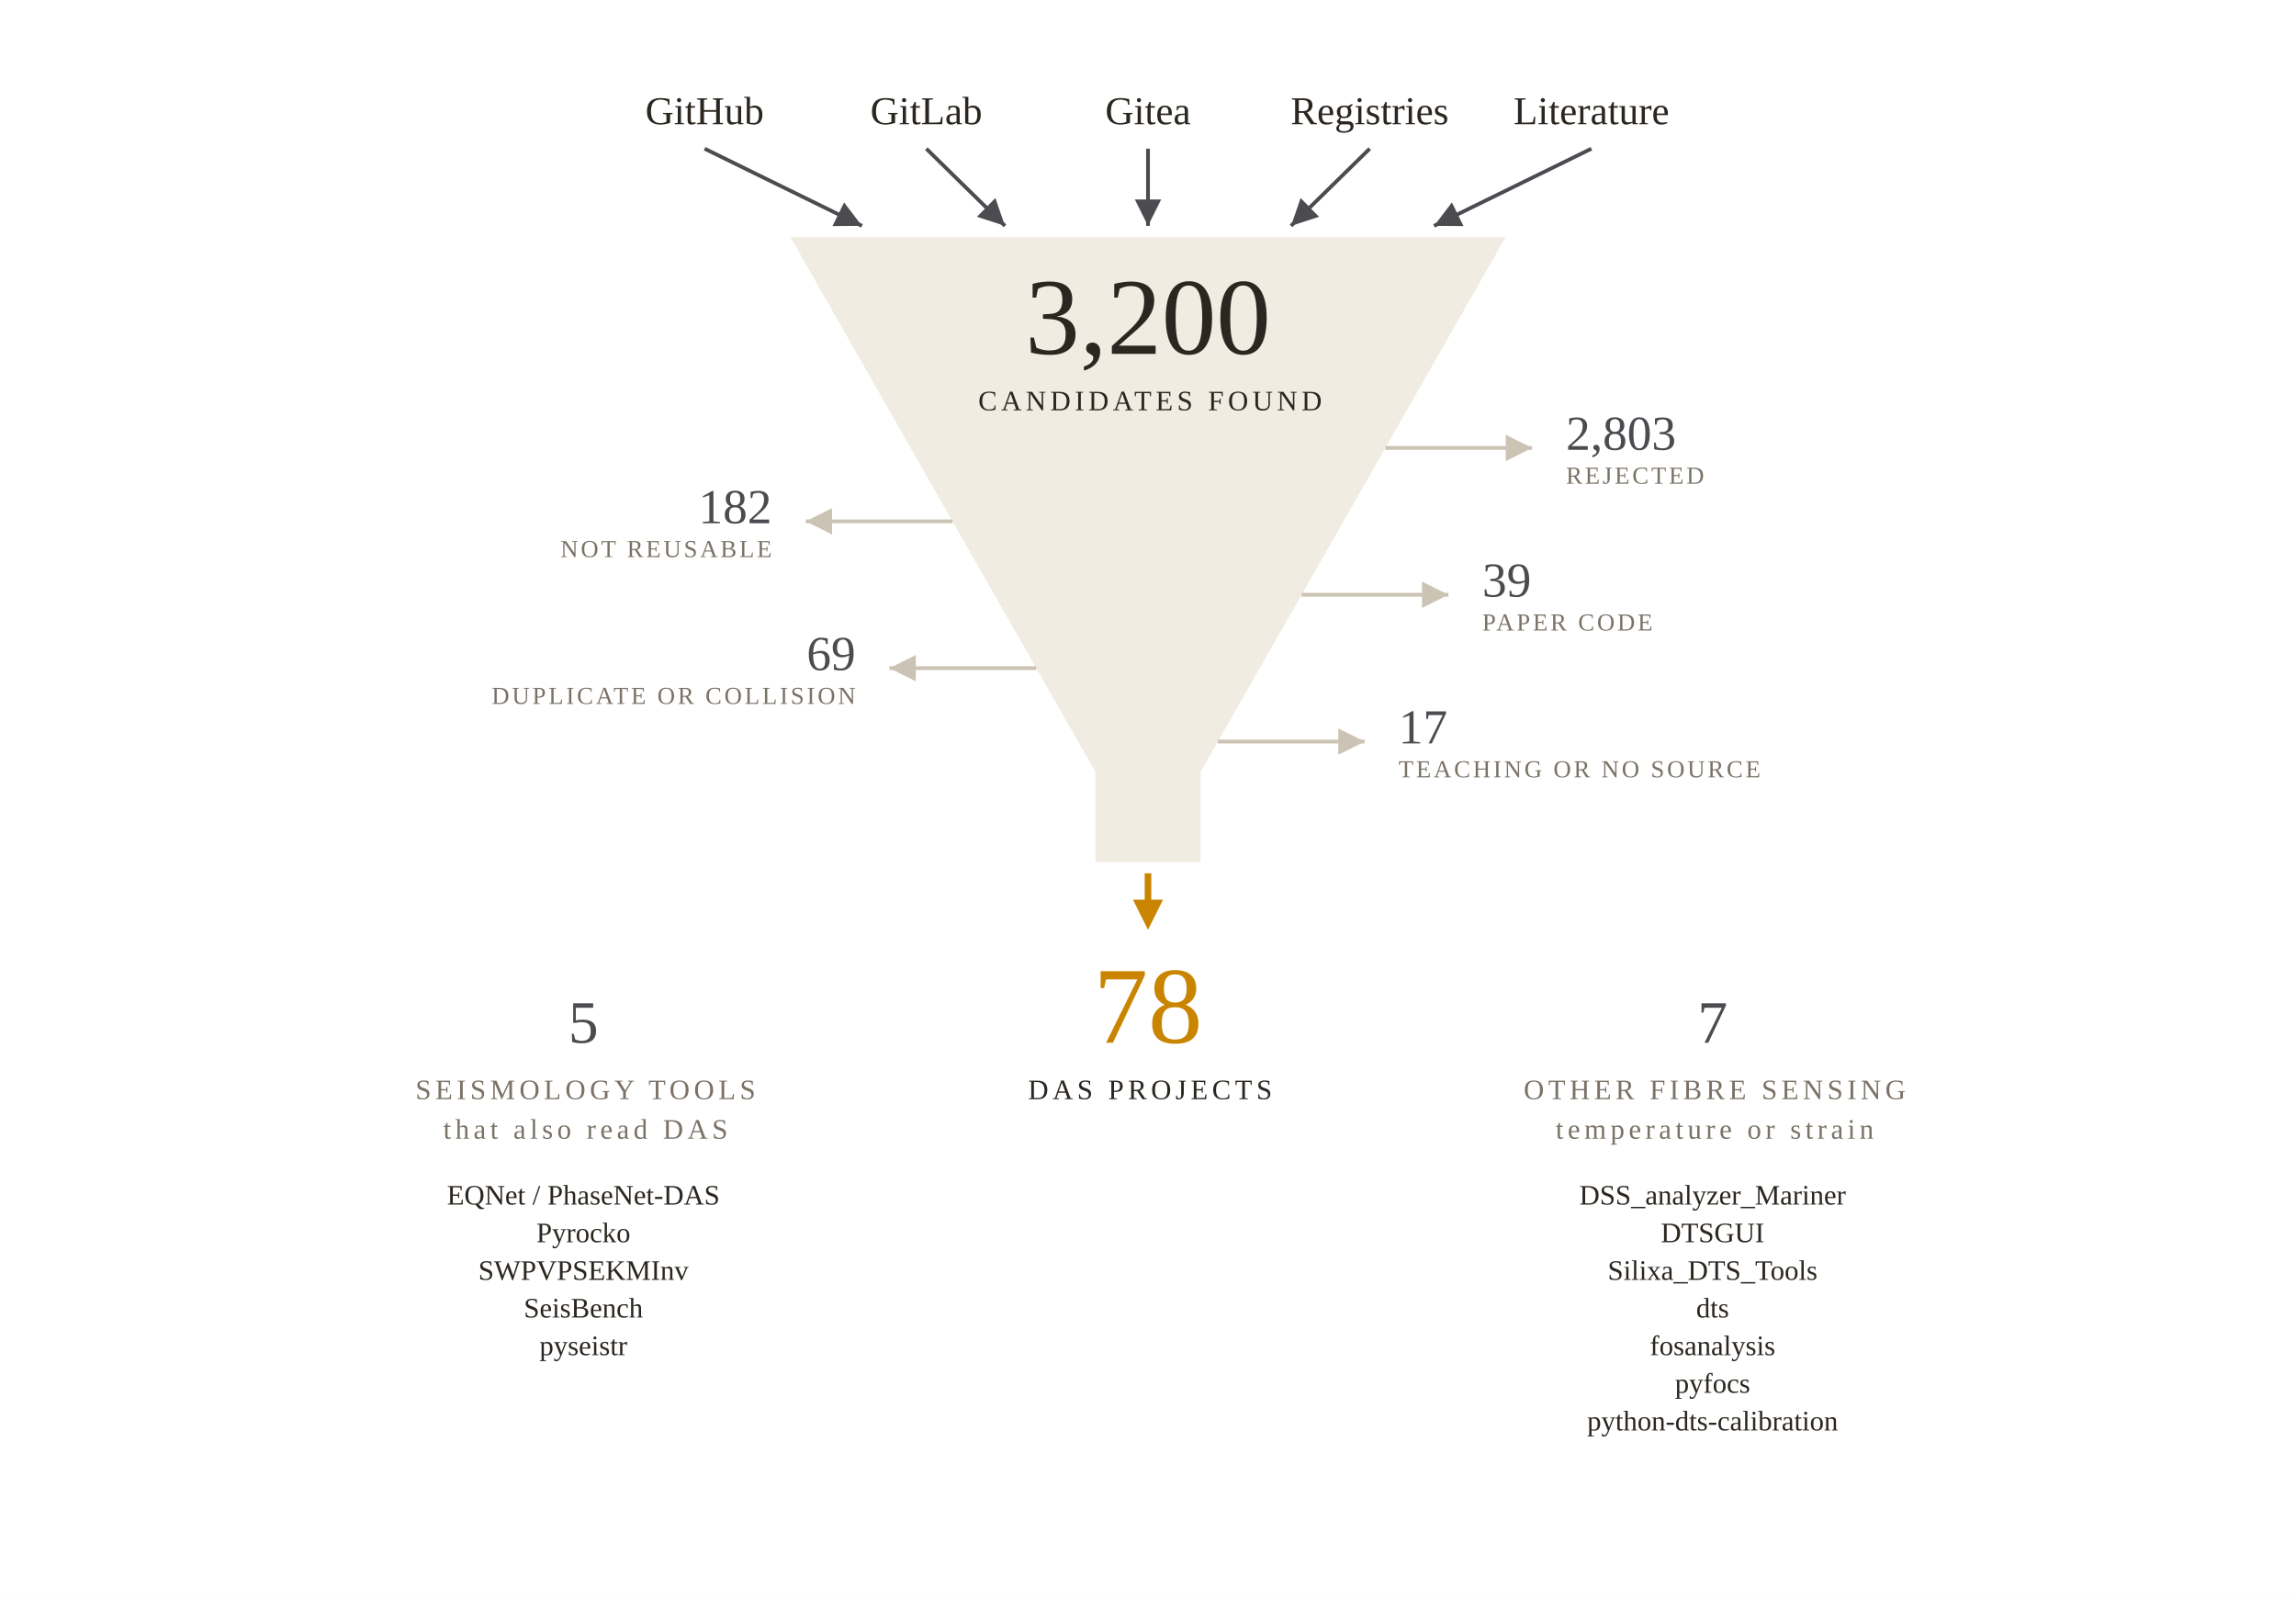
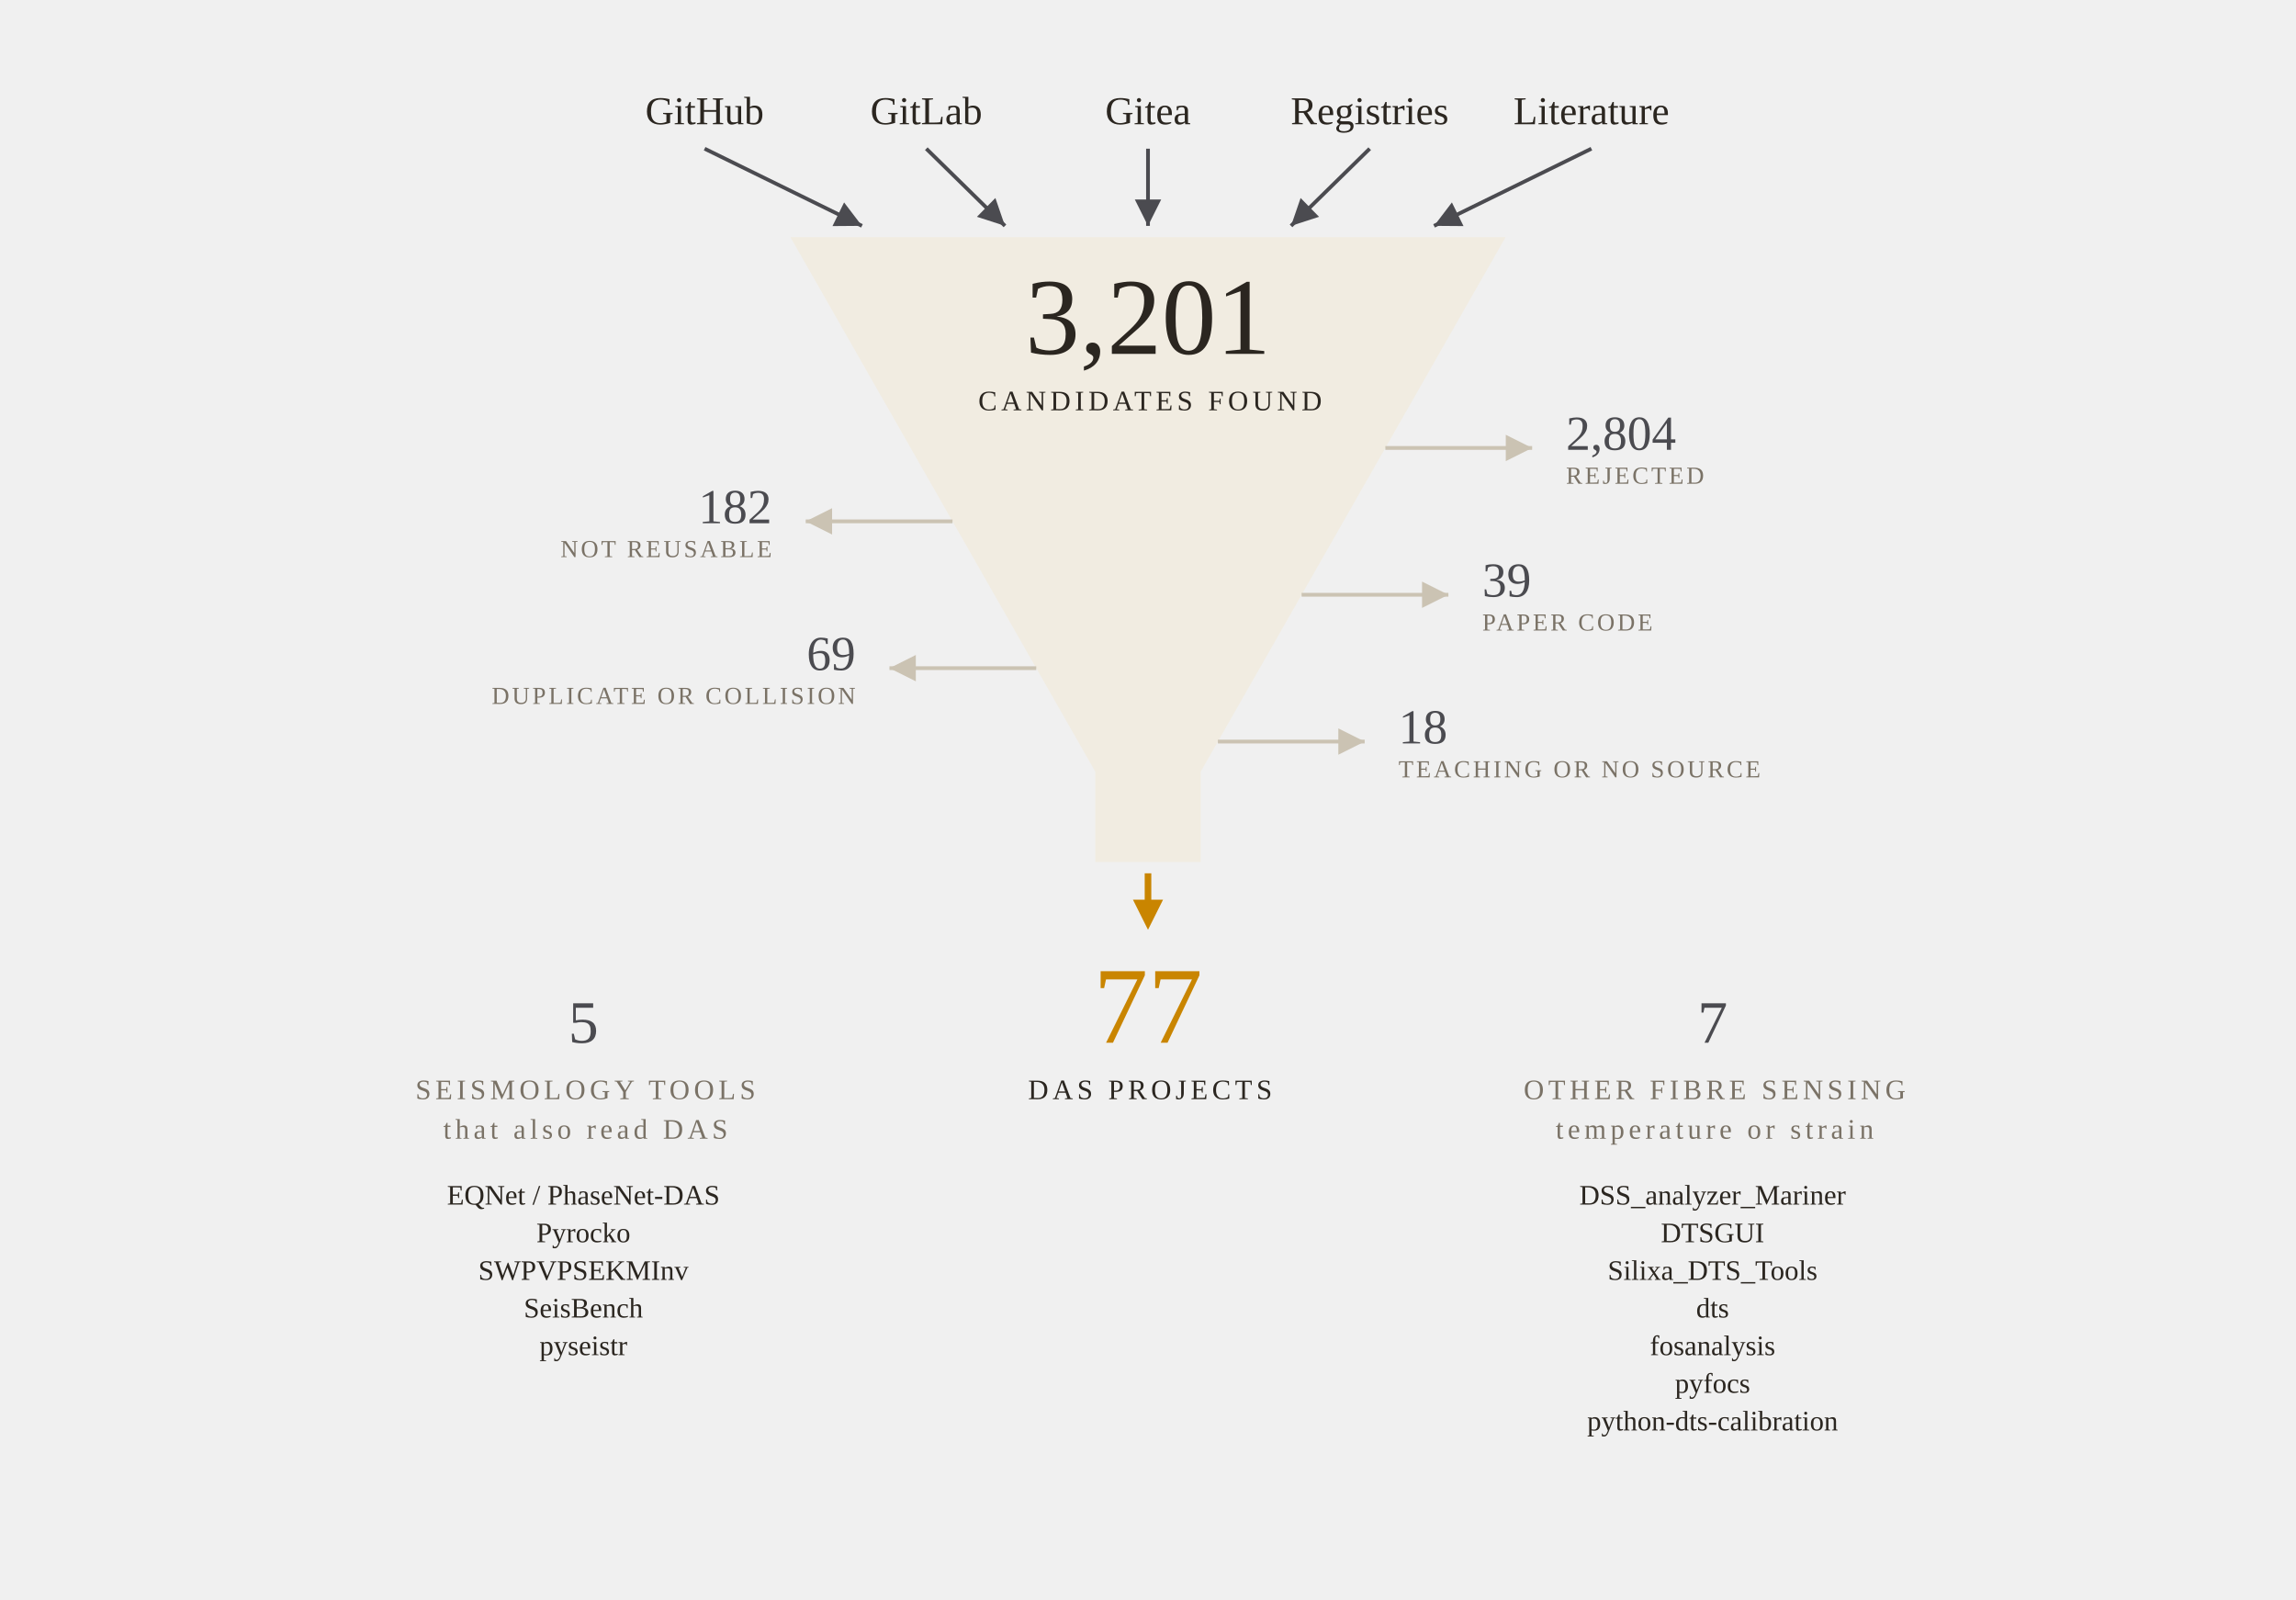
<svg xmlns="http://www.w3.org/2000/svg" version="1.1" width="1220" height="850" viewBox="0 0 1220 850">
-   <rect x="0" y="0" width="1220" height="850" fill="#ffffff" />
  <g font-family="Georgia, 'Times New Roman', serif" text-anchor="middle">
    <text x="374.4" y="66" font-size="21" fill="#2b2620" text-anchor="middle">GitHub</text>
    <path d="M 374.4,79 L 458,120" stroke="#4b4b50" stroke-width="2" fill="none" />
    <path d="M 458,120 L 442.348,120.12 L 448.513,107.551 Z" fill="#4b4b50" />
    <text x="492.2" y="66" font-size="21" fill="#2b2620" text-anchor="middle">GitLab</text>
    <path d="M 492.2,79 L 534,120" stroke="#4b4b50" stroke-width="2" fill="none" />
    <path d="M 534,120 L 519.104,115.194 L 528.907,105.199 Z" fill="#4b4b50" />
    <text x="610" y="66" font-size="21" fill="#2b2620" text-anchor="middle">Gitea</text>
    <path d="M 610,79 L 610,120" stroke="#4b4b50" stroke-width="2" fill="none" />
    <path d="M 610,120 L 603,106 L 617,106 Z" fill="#4b4b50" />
    <text x="727.8" y="66" font-size="21" fill="#2b2620" text-anchor="middle">Registries</text>
    <path d="M 727.8,79 L 686,120" stroke="#4b4b50" stroke-width="2" fill="none" />
    <path d="M 686,120 L 691.093,105.199 L 700.896,115.194 Z" fill="#4b4b50" />
    <text x="845.6" y="66" font-size="21" fill="#2b2620" text-anchor="middle">Literature</text>
    <path d="M 845.6,79 L 762,120" stroke="#4b4b50" stroke-width="2" fill="none" />
    <path d="M 762,120 L 771.487,107.551 L 777.652,120.12 Z" fill="#4b4b50" />
    <path d="M 420.0,126 L 800.0,126 L 638.0,410 L 638.0,458 L 582.0,458 L 582.0,410 Z" fill="#f1ece1" />
-     <text x="610" y="188" font-size="58" fill="#2b2620" text-anchor="middle">3,200</text>
+     <text x="610" y="188" font-size="58" fill="#2b2620" text-anchor="middle">3,201</text>
    <text x="611.1" y="218" font-size="15" fill="#2b2620" text-anchor="middle" letter-spacing="2.2">CANDIDATES FOUND</text>
    <path d="M 736.113,238 L 814.113,238" stroke="#cbc3b3" stroke-width="2" fill="none" />
    <path d="M 814.113,238 L 800.113,245 L 800.113,231 Z" fill="#cbc3b3" />
-     <text x="832.113" y="239" font-size="26" fill="#4b4b50" text-anchor="start">2,803</text>
+     <text x="832.113" y="239" font-size="26" fill="#4b4b50" text-anchor="start">2,804</text>
    <text x="832.113" y="257" font-size="13" fill="#7a7266" text-anchor="start" letter-spacing="1.4">REJECTED</text>
    <path d="M 506.134,277 L 428.134,277" stroke="#cbc3b3" stroke-width="2" fill="none" />
    <path d="M 428.134,277 L 442.134,270 L 442.134,284 Z" fill="#cbc3b3" />
    <text x="410.134" y="278" font-size="26" fill="#4b4b50" text-anchor="end">182</text>
    <text x="410.134" y="296" font-size="13" fill="#7a7266" text-anchor="end" letter-spacing="1.4">NOT REUSABLE</text>
    <path d="M 691.62,316 L 769.62,316" stroke="#cbc3b3" stroke-width="2" fill="none" />
    <path d="M 769.62,316 L 755.62,323 L 755.62,309 Z" fill="#cbc3b3" />
    <text x="787.62" y="317" font-size="26" fill="#4b4b50" text-anchor="start">39</text>
    <text x="787.62" y="335" font-size="13" fill="#7a7266" text-anchor="start" letter-spacing="1.4">PAPER CODE</text>
    <path d="M 550.627,355 L 472.627,355" stroke="#cbc3b3" stroke-width="2" fill="none" />
    <path d="M 472.627,355 L 486.627,348 L 486.627,362 Z" fill="#cbc3b3" />
    <text x="454.627" y="356" font-size="26" fill="#4b4b50" text-anchor="end">69</text>
    <text x="454.627" y="374" font-size="13" fill="#7a7266" text-anchor="end" letter-spacing="1.4">DUPLICATE OR COLLISION</text>
    <path d="M 647.127,394 L 725.127,394" stroke="#cbc3b3" stroke-width="2" fill="none" />
    <path d="M 725.127,394 L 711.127,401 L 711.127,387 Z" fill="#cbc3b3" />
-     <text x="743.127" y="395" font-size="26" fill="#4b4b50" text-anchor="start">17</text>
+     <text x="743.127" y="395" font-size="26" fill="#4b4b50" text-anchor="start">18</text>
    <text x="743.127" y="413" font-size="13" fill="#7a7266" text-anchor="start" letter-spacing="1.4">TEACHING OR NO SOURCE</text>
    <path d="M 610,464 L 610,488" stroke="#c98500" stroke-width="3.5" fill="none" />
    <path d="M 610,494 L 602,478 L 618,478 Z" fill="#c98500" />
    <text x="310" y="554" font-size="32" fill="#4b4b50" text-anchor="middle">5</text>
    <text x="311.1" y="584" font-size="15" fill="#7a7266" text-anchor="middle" letter-spacing="2.2">SEISMOLOGY TOOLS</text>
    <text x="311.1" y="605" font-size="15" fill="#7a7266" text-anchor="middle" letter-spacing="2.2">that also read DAS</text>
    <text x="310" y="640" font-size="15" fill="#2b2620" text-anchor="middle">EQNet / PhaseNet-DAS</text>
    <text x="310" y="660" font-size="15" fill="#2b2620" text-anchor="middle">Pyrocko</text>
    <text x="310" y="680" font-size="15" fill="#2b2620" text-anchor="middle">SWPVPSEKMInv</text>
    <text x="310" y="700" font-size="15" fill="#2b2620" text-anchor="middle">SeisBench</text>
    <text x="310" y="720" font-size="15" fill="#2b2620" text-anchor="middle">pyseistr</text>
-     <text x="610" y="554" font-size="58" fill="#c98500" text-anchor="middle">78</text>
+     <text x="610" y="554" font-size="58" fill="#c98500" text-anchor="middle">77</text>
    <text x="611.1" y="584" font-size="15" fill="#2b2620" text-anchor="middle" letter-spacing="2.2">DAS PROJECTS</text>
    <text x="910" y="554" font-size="32" fill="#4b4b50" text-anchor="middle">7</text>
    <text x="911.1" y="584" font-size="15" fill="#7a7266" text-anchor="middle" letter-spacing="2.2">OTHER FIBRE SENSING</text>
    <text x="911.1" y="605" font-size="15" fill="#7a7266" text-anchor="middle" letter-spacing="2.2">temperature or strain</text>
    <text x="910" y="640" font-size="15" fill="#2b2620" text-anchor="middle">DSS_analyzer_Mariner</text>
    <text x="910" y="660" font-size="15" fill="#2b2620" text-anchor="middle">DTSGUI</text>
    <text x="910" y="680" font-size="15" fill="#2b2620" text-anchor="middle">Silixa_DTS_Tools</text>
    <text x="910" y="700" font-size="15" fill="#2b2620" text-anchor="middle">dts</text>
    <text x="910" y="720" font-size="15" fill="#2b2620" text-anchor="middle">fosanalysis</text>
    <text x="910" y="740" font-size="15" fill="#2b2620" text-anchor="middle">pyfocs</text>
    <text x="910" y="760" font-size="15" fill="#2b2620" text-anchor="middle">python-dts-calibration</text>
  </g>
</svg>
